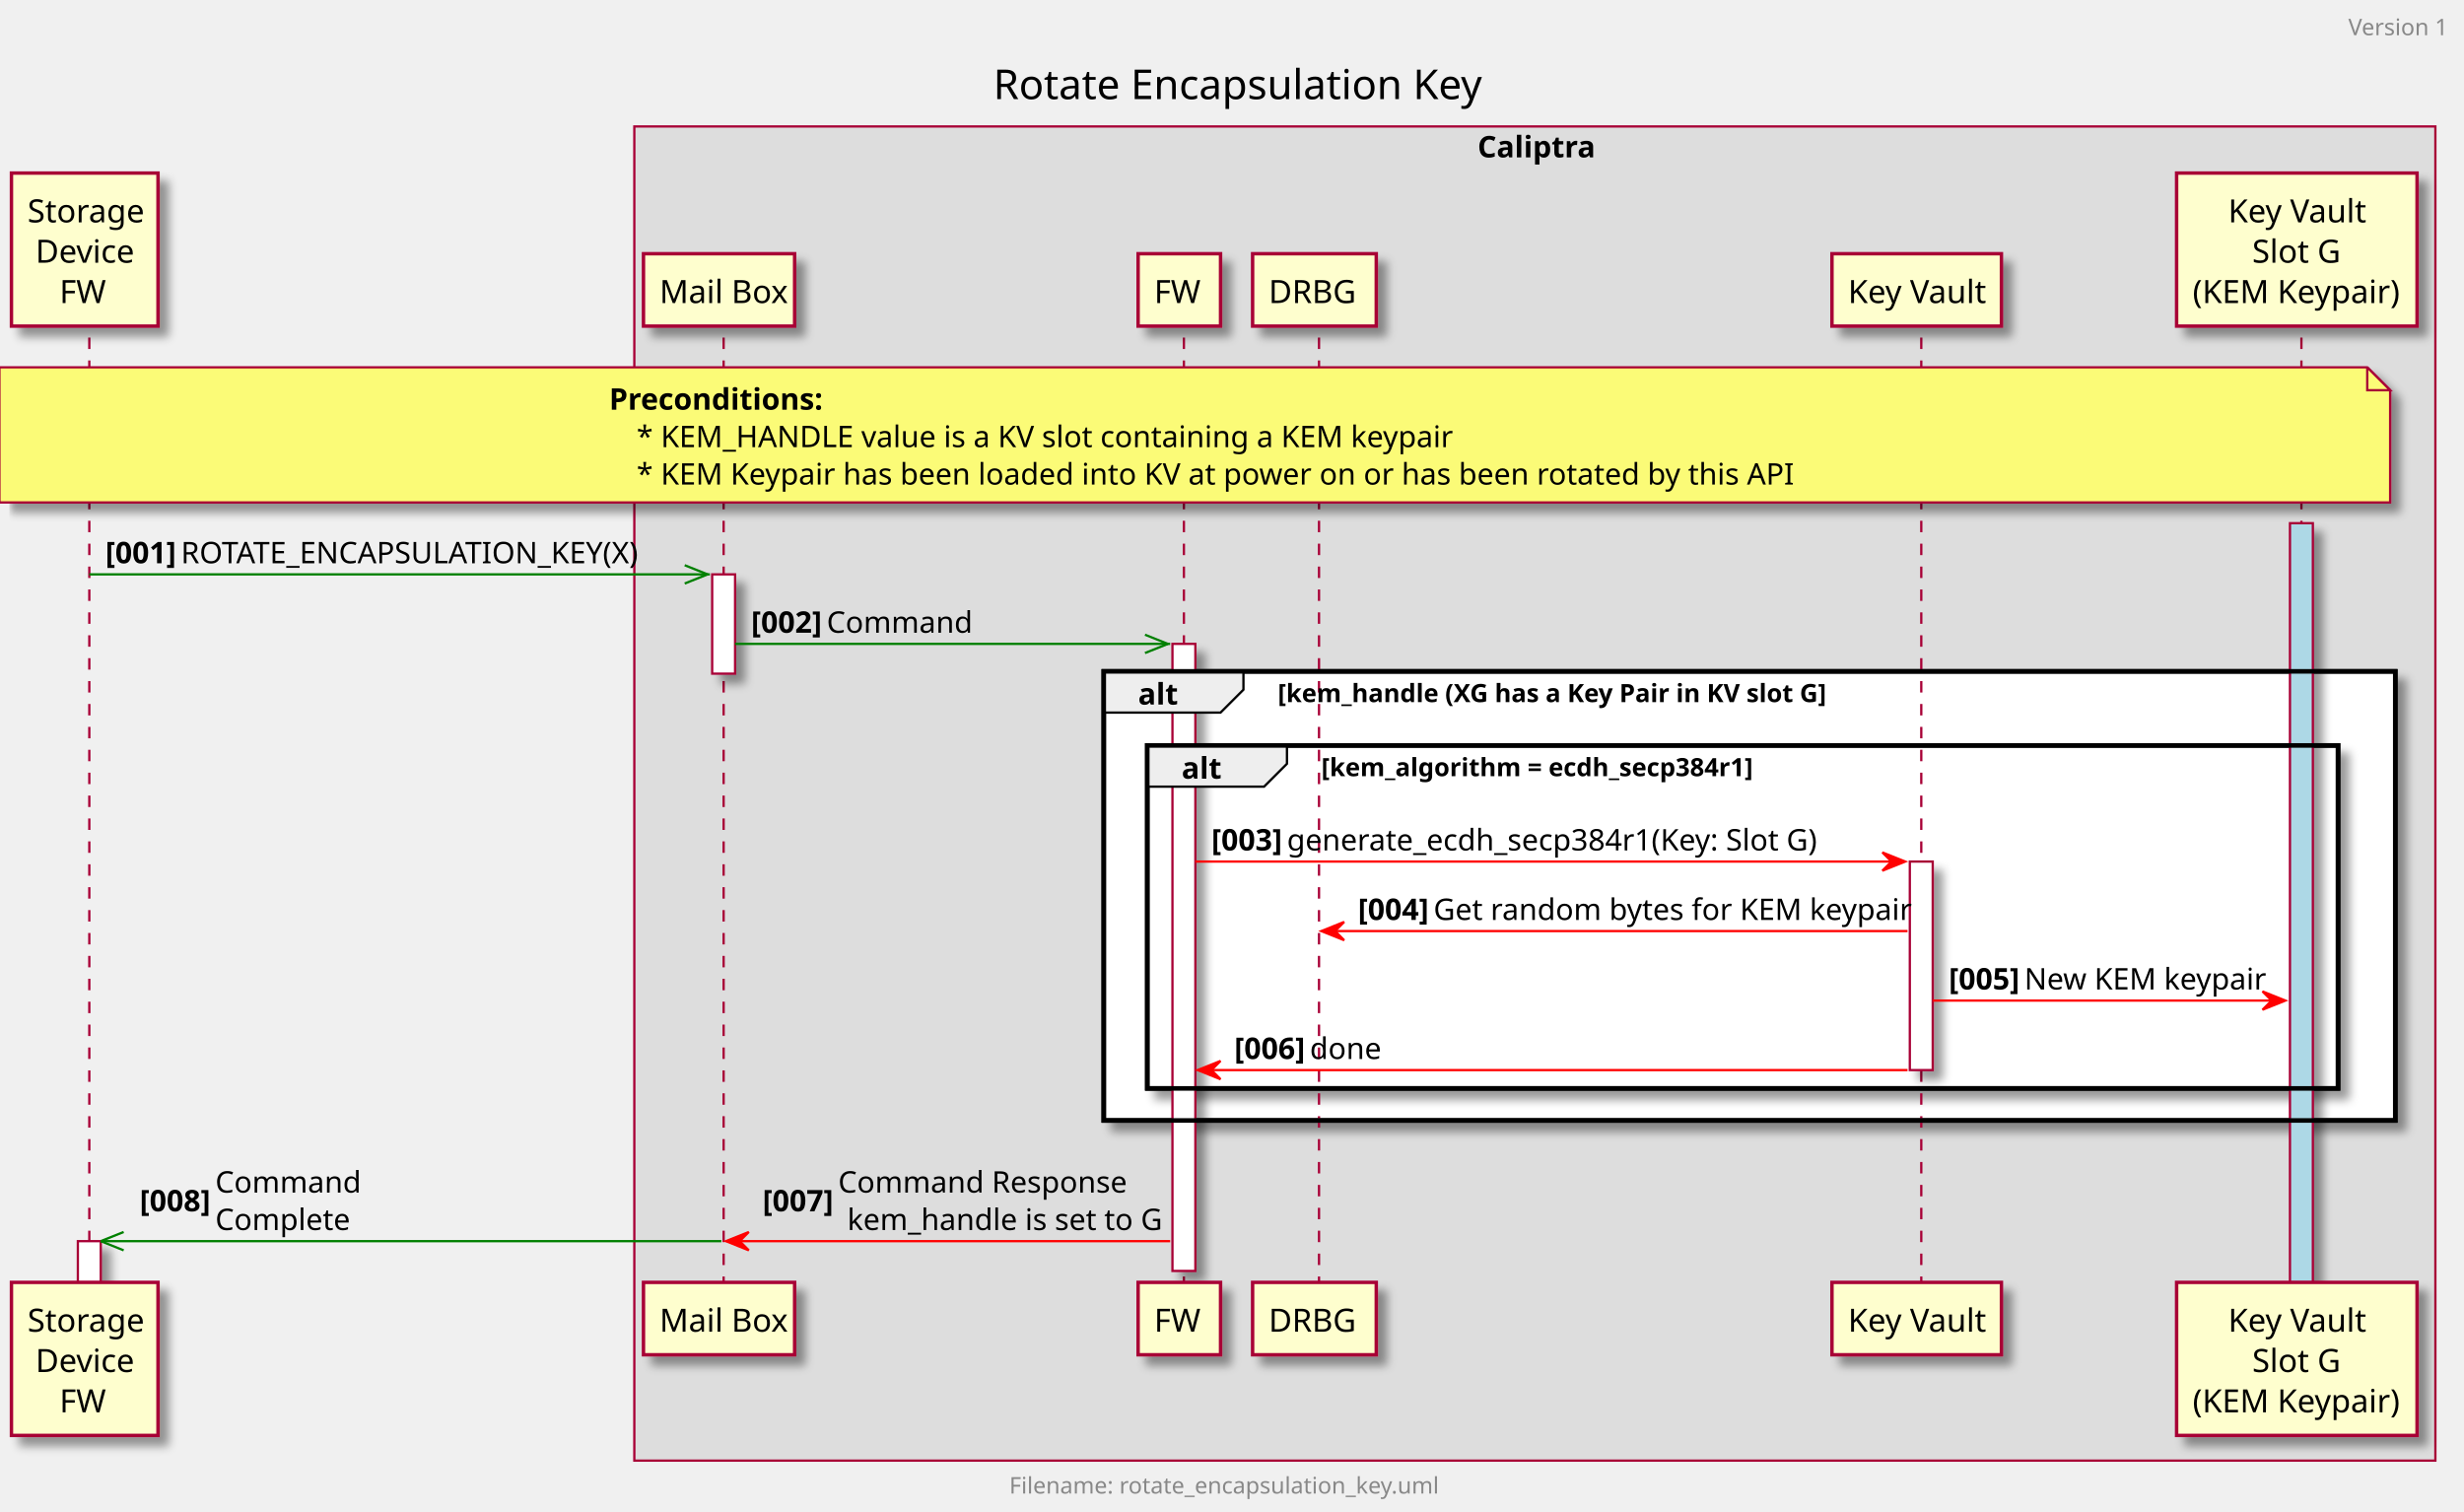
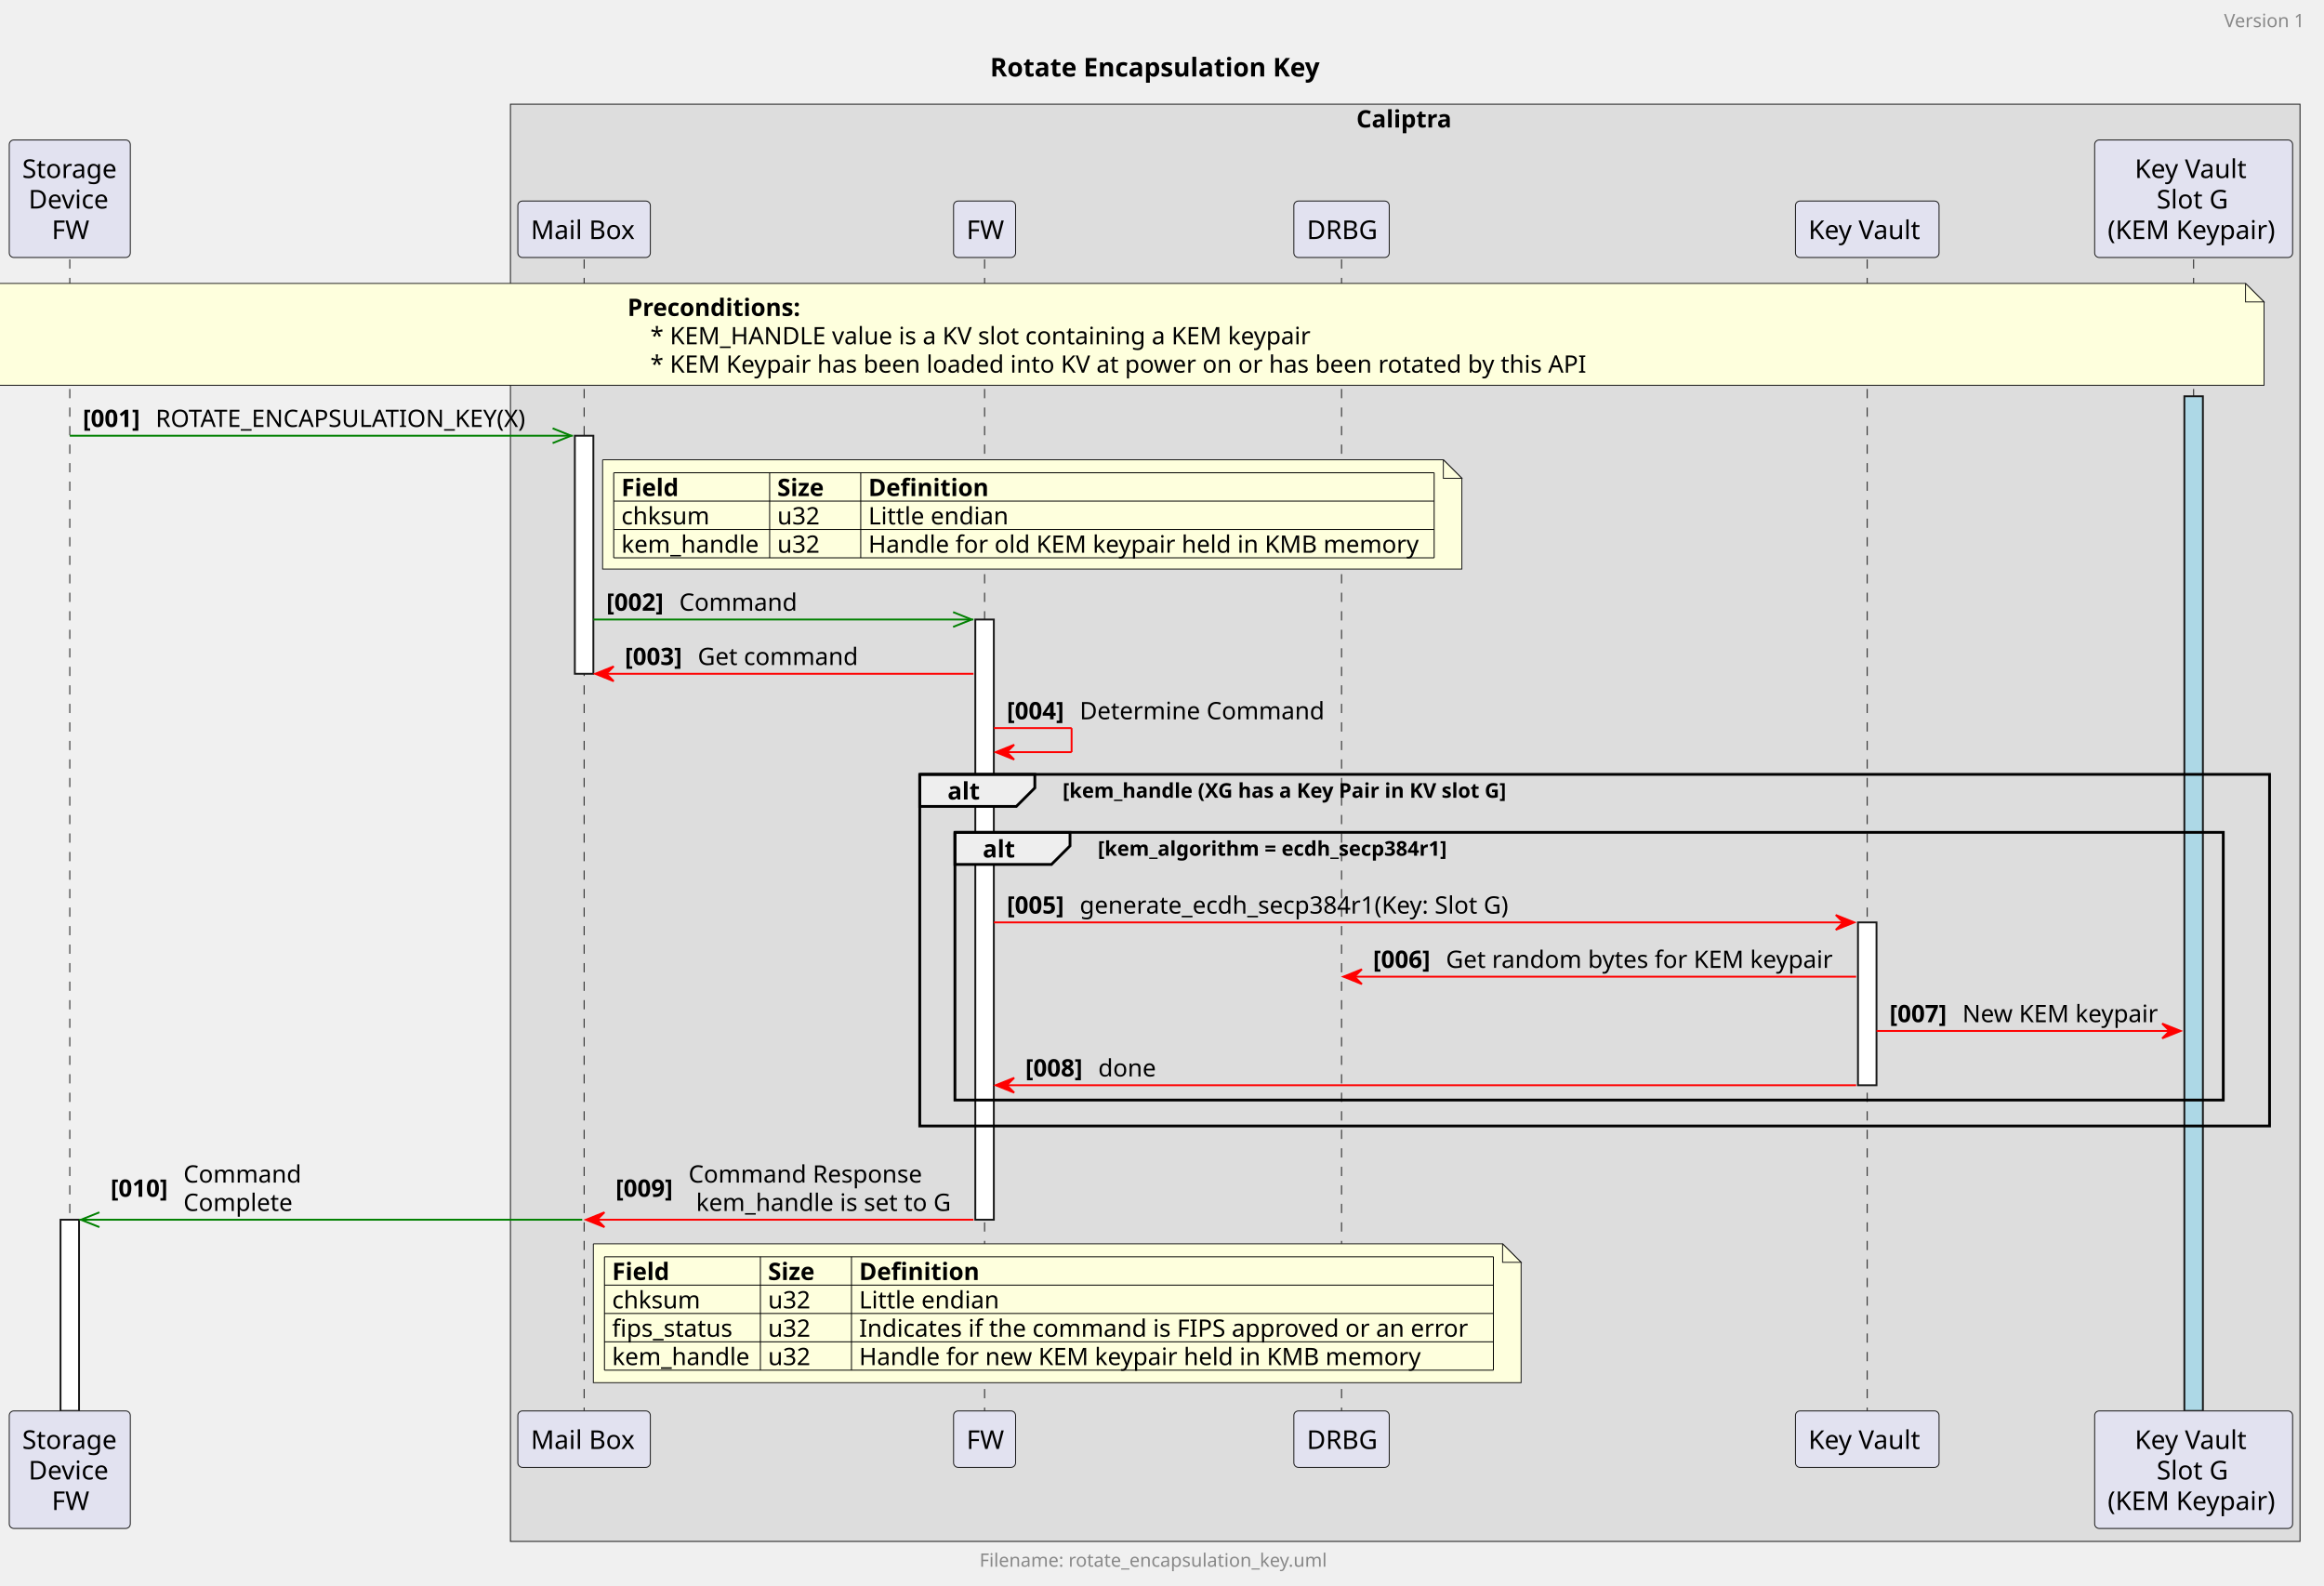
- <svg xmlns="http://www.w3.org/2000/svg" contentScriptType="application/ecmascript" contentStyleType="text/css" height="660px" preserveAspectRatio="none" style="width:1076px;height:660px;background:#FFFFFF;" version="1.1" viewBox="0 0 1076 660" width="1076px" zoomAndPan="magnify">
-   <defs>
-     <filter height="300%" id="fiado8q6rz7si" width="300%" x="-1" y="-1">
-       <feGaussianBlur result="blurOut" stdDeviation="2.0" />
-       <feColorMatrix in="blurOut" result="blurOut2" type="matrix" values="0 0 0 0 0 0 0 0 0 0 0 0 0 0 0 0 0 0 .4 0" />
-       <feOffset dx="4.0" dy="4.0" in="blurOut2" result="blurOut3" />
-       <feBlend in="SourceGraphic" in2="blurOut3" mode="normal" />
-     </filter>
-   </defs>
+ <svg xmlns="http://www.w3.org/2000/svg" contentStyleType="text/css" data-diagram-type="SEQUENCE" height="856px" preserveAspectRatio="none" style="width:1255px;height:856px;background:#FFFFFF;" version="1.1" viewBox="0 0 1255 856" width="1255px" zoomAndPan="magnify">
+   <defs />
  <g>
-     <rect fill="#DDDDDD" height="582.578" style="stroke:#A80036;stroke-width:1.0;" width="786.5" x="277" y="55.219" />
-     <text fill="#000000" font-family="sans-serif" font-size="13" font-weight="bold" lengthAdjust="spacing" textLength="50" x="645.25" y="68.714">Caliptra</text>
-     <text fill="#888888" font-family="sans-serif" font-size="10" lengthAdjust="spacing" textLength="44" x="1025.5" y="15.381">Version 1</text>
-     <text fill="#000000" font-family="sans-serif" font-size="18" lengthAdjust="spacing" textLength="207" x="433.75" y="43.264">Rotate Encapsulation Key</text>
-     <rect fill="#FFFFFF" filter="url(#fiado8q6rz7si)" height="196.109" style="stroke:#000000;stroke-width:2.0;" width="564" x="482" y="293.156" />
-     <rect fill="#FFFFFF" filter="url(#fiado8q6rz7si)" height="149.758" style="stroke:#000000;stroke-width:2.0;" width="520" x="501" y="325.508" />
-     <line style="stroke:#A80036;stroke-width:1.0;stroke-dasharray:5.0,5.0;" x1="39" x2="39" y1="147.398" y2="559.969" />
-     <rect fill="#FFFFFF" filter="url(#fiado8q6rz7si)" height="18" style="stroke:#A80036;stroke-width:1.0;" width="10" x="34" y="541.969" />
-     <line style="stroke:#A80036;stroke-width:1.0;stroke-dasharray:5.0,5.0;" x1="316" x2="316" y1="147.398" y2="559.969" />
-     <rect fill="#FFFFFF" filter="url(#fiado8q6rz7si)" height="43.352" style="stroke:#A80036;stroke-width:1.0;" width="10" x="311" y="250.805" />
-     <line style="stroke:#A80036;stroke-width:1.0;stroke-dasharray:5.0,5.0;" x1="517" x2="517" y1="147.398" y2="559.969" />
-     <rect fill="#FFFFFF" filter="url(#fiado8q6rz7si)" height="273.812" style="stroke:#A80036;stroke-width:1.0;" width="10" x="512" y="281.156" />
-     <line style="stroke:#A80036;stroke-width:1.0;stroke-dasharray:5.0,5.0;" x1="576" x2="576" y1="147.398" y2="559.969" />
-     <line style="stroke:#A80036;stroke-width:1.0;stroke-dasharray:5.0,5.0;" x1="839" x2="839" y1="147.398" y2="559.969" />
-     <rect fill="#FFFFFF" filter="url(#fiado8q6rz7si)" height="91.055" style="stroke:#A80036;stroke-width:1.0;" width="10" x="834" y="376.211" />
-     <line style="stroke:#A80036;stroke-width:1.0;stroke-dasharray:5.0,5.0;" x1="1005" x2="1005" y1="147.398" y2="559.969" />
-     <rect fill="#ADD8E6" filter="url(#fiado8q6rz7si)" height="331.516" style="stroke:#A80036;stroke-width:1.0;" width="10" x="1000" y="228.453" />
-     <rect fill="#FEFECE" filter="url(#fiado8q6rz7si)" height="66.828" style="stroke:#A80036;stroke-width:1.5;" width="64" x="5" y="75.57" />
-     <text fill="#000000" font-family="sans-serif" font-size="14" lengthAdjust="spacing" textLength="50" x="12" y="97.103">Storage</text>
-     <text fill="#000000" font-family="sans-serif" font-size="14" lengthAdjust="spacing" textLength="43" x="15.5" y="114.713">Device</text>
-     <text fill="#000000" font-family="sans-serif" font-size="14" lengthAdjust="spacing" textLength="22" x="26" y="132.322">FW</text>
-     <rect fill="#FEFECE" filter="url(#fiado8q6rz7si)" height="31.609" style="stroke:#A80036;stroke-width:1.5;" width="66" x="281" y="110.789" />
-     <text fill="#000000" font-family="sans-serif" font-size="14" lengthAdjust="spacing" textLength="52" x="288" y="132.322">Mail Box</text>
-     <rect fill="#FEFECE" filter="url(#fiado8q6rz7si)" height="31.609" style="stroke:#A80036;stroke-width:1.5;" width="36" x="497" y="110.789" />
-     <text fill="#000000" font-family="sans-serif" font-size="14" lengthAdjust="spacing" textLength="22" x="504" y="132.322">FW</text>
-     <rect fill="#FEFECE" filter="url(#fiado8q6rz7si)" height="31.609" style="stroke:#A80036;stroke-width:1.5;" width="54" x="547" y="110.789" />
-     <text fill="#000000" font-family="sans-serif" font-size="14" lengthAdjust="spacing" textLength="40" x="554" y="132.322">DRBG</text>
-     <rect fill="#FEFECE" filter="url(#fiado8q6rz7si)" height="31.609" style="stroke:#A80036;stroke-width:1.5;" width="74" x="800" y="110.789" />
-     <text fill="#000000" font-family="sans-serif" font-size="14" lengthAdjust="spacing" textLength="60" x="807" y="132.322">Key Vault</text>
-     <rect fill="#FEFECE" filter="url(#fiado8q6rz7si)" height="66.828" style="stroke:#A80036;stroke-width:1.5;" width="105" x="950.5" y="75.57" />
-     <text fill="#000000" font-family="sans-serif" font-size="14" lengthAdjust="spacing" textLength="60" x="973" y="97.103">Key Vault</text>
-     <text fill="#000000" font-family="sans-serif" font-size="14" lengthAdjust="spacing" textLength="39" x="983.5" y="114.713">Slot G</text>
-     <text fill="#000000" font-family="sans-serif" font-size="14" lengthAdjust="spacing" textLength="91" x="957.5" y="132.322">(KEM Keypair)</text>
-     <rect fill="#FEFECE" filter="url(#fiado8q6rz7si)" height="66.828" style="stroke:#A80036;stroke-width:1.5;" width="64" x="5" y="559.969" />
-     <text fill="#000000" font-family="sans-serif" font-size="14" lengthAdjust="spacing" textLength="50" x="12" y="581.502">Storage</text>
-     <text fill="#000000" font-family="sans-serif" font-size="14" lengthAdjust="spacing" textLength="43" x="15.5" y="599.111">Device</text>
-     <text fill="#000000" font-family="sans-serif" font-size="14" lengthAdjust="spacing" textLength="22" x="26" y="616.721">FW</text>
-     <rect fill="#FEFECE" filter="url(#fiado8q6rz7si)" height="31.609" style="stroke:#A80036;stroke-width:1.5;" width="66" x="281" y="559.969" />
-     <text fill="#000000" font-family="sans-serif" font-size="14" lengthAdjust="spacing" textLength="52" x="288" y="581.502">Mail Box</text>
-     <rect fill="#FEFECE" filter="url(#fiado8q6rz7si)" height="31.609" style="stroke:#A80036;stroke-width:1.5;" width="36" x="497" y="559.969" />
-     <text fill="#000000" font-family="sans-serif" font-size="14" lengthAdjust="spacing" textLength="22" x="504" y="581.502">FW</text>
-     <rect fill="#FEFECE" filter="url(#fiado8q6rz7si)" height="31.609" style="stroke:#A80036;stroke-width:1.5;" width="54" x="547" y="559.969" />
-     <text fill="#000000" font-family="sans-serif" font-size="14" lengthAdjust="spacing" textLength="40" x="554" y="581.502">DRBG</text>
-     <rect fill="#FEFECE" filter="url(#fiado8q6rz7si)" height="31.609" style="stroke:#A80036;stroke-width:1.5;" width="74" x="800" y="559.969" />
-     <text fill="#000000" font-family="sans-serif" font-size="14" lengthAdjust="spacing" textLength="60" x="807" y="581.502">Key Vault</text>
-     <rect fill="#FEFECE" filter="url(#fiado8q6rz7si)" height="66.828" style="stroke:#A80036;stroke-width:1.5;" width="105" x="950.5" y="559.969" />
-     <text fill="#000000" font-family="sans-serif" font-size="14" lengthAdjust="spacing" textLength="60" x="973" y="581.502">Key Vault</text>
-     <text fill="#000000" font-family="sans-serif" font-size="14" lengthAdjust="spacing" textLength="39" x="983.5" y="599.111">Slot G</text>
-     <text fill="#000000" font-family="sans-serif" font-size="14" lengthAdjust="spacing" textLength="91" x="957.5" y="616.721">(KEM Keypair)</text>
-     <path d="M-0.25,160.398 L-0.25,219.398 L1043.75,219.398 L1043.75,170.398 L1033.75,160.398 L-0.25,160.398 " fill="#FBFB77" filter="url(#fiado8q6rz7si)" style="stroke:#A80036;stroke-width:1.0;" />
-     <path d="M1033.75,160.398 L1033.75,170.398 L1043.75,170.398 L1033.75,160.398 " fill="#FBFB77" style="stroke:#A80036;stroke-width:1.0;" />
-     <text fill="#000000" font-family="sans-serif" font-size="13" font-weight="bold" lengthAdjust="spacing" textLength="91" x="266" y="178.894">Preconditions:</text>
-     <text fill="#000000" font-family="sans-serif" font-size="13" lengthAdjust="spacing" textLength="355" x="278" y="195.245">* KEM_HANDLE value is a KV slot containing a KEM keypair</text>
-     <text fill="#000000" font-family="sans-serif" font-size="13" lengthAdjust="spacing" textLength="487" x="278" y="211.597">* KEM Keypair has been loaded into KV at power on or has been rotated by this API</text>
-     <line style="stroke:#008000;stroke-width:1.0;" x1="309" x2="299" y1="250.805" y2="246.805" />
-     <line style="stroke:#008000;stroke-width:1.0;" x1="309" x2="299" y1="250.805" y2="254.805" />
-     <line style="stroke:#008000;stroke-width:1.0;" x1="39" x2="310" y1="250.805" y2="250.805" />
-     <text fill="#000000" font-family="sans-serif" font-size="13" font-weight="bold" lengthAdjust="spacing" textLength="29" x="46" y="245.948">[001]</text>
-     <text fill="#000000" font-family="sans-serif" font-size="13" lengthAdjust="spacing" textLength="215" x="79" y="245.948">ROTATE_ENCAPSULATION_KEY(X)</text>
-     <line style="stroke:#008000;stroke-width:1.0;" x1="510" x2="500" y1="281.156" y2="277.156" />
-     <line style="stroke:#008000;stroke-width:1.0;" x1="510" x2="500" y1="281.156" y2="285.156" />
-     <line style="stroke:#008000;stroke-width:1.0;" x1="321" x2="511" y1="281.156" y2="281.156" />
-     <text fill="#000000" font-family="sans-serif" font-size="13" font-weight="bold" lengthAdjust="spacing" textLength="29" x="328" y="276.3">[002]</text>
-     <text fill="#000000" font-family="sans-serif" font-size="13" lengthAdjust="spacing" textLength="59" x="361" y="276.3">Command</text>
-     <path d="M482,293.156 L543,293.156 L543,301.156 L533,311.156 L482,311.156 L482,293.156 " fill="#EEEEEE" style="stroke:#000000;stroke-width:1.0;" />
-     <rect fill="none" height="196.109" style="stroke:#000000;stroke-width:2.0;" width="564" x="482" y="293.156" />
-     <text fill="#000000" font-family="sans-serif" font-size="13" font-weight="bold" lengthAdjust="spacing" textLength="16" x="497" y="307.651">alt</text>
-     <text fill="#000000" font-family="sans-serif" font-size="11" font-weight="bold" lengthAdjust="spacing" textLength="243" x="558" y="306.575">[kem_handle (XG has a Key Pair in KV slot G]</text>
-     <path d="M501,325.508 L562,325.508 L562,333.508 L552,343.508 L501,343.508 L501,325.508 " fill="#EEEEEE" style="stroke:#000000;stroke-width:1.0;" />
-     <rect fill="none" height="149.758" style="stroke:#000000;stroke-width:2.0;" width="520" x="501" y="325.508" />
-     <text fill="#000000" font-family="sans-serif" font-size="13" font-weight="bold" lengthAdjust="spacing" textLength="16" x="516" y="340.003">alt</text>
-     <text fill="#000000" font-family="sans-serif" font-size="11" font-weight="bold" lengthAdjust="spacing" textLength="193" x="577" y="338.927">[kem_algorithm = ecdh_secp384r1]</text>
-     <polygon fill="#FF0000" points="822,372.211,832,376.211,822,380.211,826,376.211" style="stroke:#FF0000;stroke-width:1.0;" />
-     <line style="stroke:#FF0000;stroke-width:1.0;" x1="522" x2="828" y1="376.211" y2="376.211" />
-     <text fill="#000000" font-family="sans-serif" font-size="13" font-weight="bold" lengthAdjust="spacing" textLength="29" x="529" y="371.354">[003]</text>
-     <text fill="#000000" font-family="sans-serif" font-size="13" lengthAdjust="spacing" textLength="228" x="562" y="371.354">generate_ecdh_secp384r1(Key: Slot G)</text>
-     <polygon fill="#FF0000" points="587,402.562,577,406.562,587,410.562,583,406.562" style="stroke:#FF0000;stroke-width:1.0;" />
-     <line style="stroke:#FF0000;stroke-width:1.0;" x1="581" x2="833" y1="406.562" y2="406.562" />
-     <text fill="#000000" font-family="sans-serif" font-size="13" font-weight="bold" lengthAdjust="spacing" textLength="29" x="593" y="401.706">[004]</text>
-     <text fill="#000000" font-family="sans-serif" font-size="13" lengthAdjust="spacing" textLength="201" x="626" y="401.706">Get random bytes for KEM keypair</text>
-     <polygon fill="#FF0000" points="988,432.914,998,436.914,988,440.914,992,436.914" style="stroke:#FF0000;stroke-width:1.0;" />
-     <line style="stroke:#FF0000;stroke-width:1.0;" x1="844" x2="994" y1="436.914" y2="436.914" />
-     <text fill="#000000" font-family="sans-serif" font-size="13" font-weight="bold" lengthAdjust="spacing" textLength="29" x="851" y="432.058">[005]</text>
-     <text fill="#000000" font-family="sans-serif" font-size="13" lengthAdjust="spacing" textLength="104" x="884" y="432.058">New KEM keypair</text>
-     <polygon fill="#FF0000" points="533,463.266,523,467.266,533,471.266,529,467.266" style="stroke:#FF0000;stroke-width:1.0;" />
-     <line style="stroke:#FF0000;stroke-width:1.0;" x1="527" x2="833" y1="467.266" y2="467.266" />
-     <text fill="#000000" font-family="sans-serif" font-size="13" font-weight="bold" lengthAdjust="spacing" textLength="29" x="539" y="462.409">[006]</text>
-     <text fill="#000000" font-family="sans-serif" font-size="13" lengthAdjust="spacing" textLength="28" x="572" y="462.409">done</text>
-     <polygon fill="#FF0000" points="327,537.969,317,541.969,327,545.969,323,541.969" style="stroke:#FF0000;stroke-width:1.0;" />
-     <line style="stroke:#FF0000;stroke-width:1.0;" x1="321" x2="511" y1="541.969" y2="541.969" />
-     <text fill="#000000" font-family="sans-serif" font-size="13" font-weight="bold" lengthAdjust="spacing" textLength="29" x="333" y="528.937">[007]</text>
-     <text fill="#000000" font-family="sans-serif" font-size="13" lengthAdjust="spacing" textLength="121" x="366" y="520.761">Command Response</text>
-     <text fill="#000000" font-family="sans-serif" font-size="13" lengthAdjust="spacing" textLength="135" x="370" y="537.112">kem_handle is set to G</text>
-     <line style="stroke:#008000;stroke-width:1.0;" x1="44" x2="54" y1="541.969" y2="537.969" />
-     <line style="stroke:#008000;stroke-width:1.0;" x1="44" x2="54" y1="541.969" y2="545.969" />
-     <line style="stroke:#008000;stroke-width:1.0;" x1="44" x2="315" y1="541.969" y2="541.969" />
-     <text fill="#000000" font-family="sans-serif" font-size="13" font-weight="bold" lengthAdjust="spacing" textLength="29" x="61" y="528.937">[008]</text>
-     <text fill="#000000" font-family="sans-serif" font-size="13" lengthAdjust="spacing" textLength="59" x="94" y="520.761">Command</text>
-     <text fill="#000000" font-family="sans-serif" font-size="13" lengthAdjust="spacing" textLength="55" x="94" y="537.112">Complete</text>
-     <text fill="#888888" font-family="sans-serif" font-size="10" lengthAdjust="spacing" textLength="193" x="440.75" y="652.178">Filename: rotate_encapsulation_key.uml</text>
+     <rect fill="#DDDDDD" height="776.072" style="stroke:#181818;stroke-width:0.5;" width="966.399" x="275.647" y="56.266" />
+     <text fill="#000000" font-family="sans-serif" font-size="13" font-weight="bold" lengthAdjust="spacing" textLength="52.794" x="732.45" y="68.834">Caliptra</text>
+     <text fill="#888888" font-family="sans-serif" font-size="10" lengthAdjust="spacing" textLength="46.025" x="1201.021" y="14.668">Version 1</text>
+     <text fill="#000000" font-family="sans-serif" font-size="14" font-weight="bold" lengthAdjust="spacing" textLength="182.731" x="534.657" y="41.312">Rotate Encapsulation Key</text>
+     <g>
+       <rect fill="transparent" height="621.832" width="8" x="34.183" y="140.041" />
+       <line style="stroke:#181818;stroke-width:0.5;stroke-dasharray:5.0,5.0;" x1="37.683" x2="37.683" y1="140.041" y2="761.873" />
+     </g>
+     <g>
+       <rect fill="#FFFFFF" height="103.242" style="stroke:#181818;stroke-width:1;" width="10" x="32.683" y="658.631" />
+     </g>
+     <g>
+       <rect fill="transparent" height="621.832" width="8" x="311.923" y="140.041" />
+       <line style="stroke:#181818;stroke-width:0.5;stroke-dasharray:5.0,5.0;" x1="315.423" x2="315.423" y1="140.041" y2="761.873" />
+     </g>
+     <g>
+       <rect fill="#FFFFFF" height="128.553" style="stroke:#181818;stroke-width:1;" width="10" x="310.423" y="235.283" />
+     </g>
+     <g>
+       <rect fill="transparent" height="621.832" width="8" x="528.186" y="140.041" />
+       <line style="stroke:#181818;stroke-width:0.5;stroke-dasharray:5.0,5.0;" x1="531.686" x2="531.686" y1="140.041" y2="761.873" />
+     </g>
+     <g>
+       <rect fill="#FFFFFF" height="324.106" style="stroke:#181818;stroke-width:1;" width="10" x="526.686" y="334.525" />
+     </g>
+     <g>
+       <rect fill="transparent" height="621.832" width="8" x="720.954" y="140.041" />
+       <line style="stroke:#181818;stroke-width:0.5;stroke-dasharray:5.0,5.0;" x1="724.454" x2="724.454" y1="140.041" y2="761.873" />
+     </g>
+     <g>
+       <rect fill="transparent" height="621.832" width="8" x="1004.845" y="140.041" />
+       <line style="stroke:#181818;stroke-width:0.5;stroke-dasharray:5.0,5.0;" x1="1008.345" x2="1008.345" y1="140.041" y2="761.873" />
+     </g>
+     <g>
+       <rect fill="#FFFFFF" height="87.932" style="stroke:#181818;stroke-width:1;" width="10" x="1003.345" y="498.078" />
+     </g>
+     <g>
+       <rect fill="transparent" height="621.832" width="8" x="1181.099" y="140.041" />
+       <line style="stroke:#181818;stroke-width:0.5;stroke-dasharray:5.0,5.0;" x1="1184.599" x2="1184.599" y1="140.041" y2="761.873" />
+     </g>
+     <g>
+       <rect fill="#ADD8E6" height="547.9" style="stroke:#181818;stroke-width:1;" width="10" x="1179.599" y="213.973" />
+     </g>
+     <rect fill="#E2E2F0" height="63.465" rx="2.5" ry="2.5" style="stroke:#181818;stroke-width:0.5;" width="65.365" x="5" y="75.576" />
+     <text fill="#000000" font-family="sans-serif" font-size="14" lengthAdjust="spacing" textLength="51.365" x="12" y="96.111">Storage</text>
+     <text fill="#000000" font-family="sans-serif" font-size="14" lengthAdjust="spacing" textLength="44.55" x="15.408" y="112.6">Device</text>
+     <text fill="#000000" font-family="sans-serif" font-size="14" lengthAdjust="spacing" textLength="19.482" x="27.941" y="129.088">FW</text>
+     <rect fill="#E2E2F0" height="30.488" rx="2.5" ry="2.5" style="stroke:#181818;stroke-width:0.5;" width="71.552" x="279.647" y="108.553" />
+     <text fill="#000000" font-family="sans-serif" font-size="14" lengthAdjust="spacing" textLength="57.552" x="286.647" y="129.088">Mail Box</text>
+     <rect fill="#E2E2F0" height="30.488" rx="2.5" ry="2.5" style="stroke:#181818;stroke-width:0.5;" width="33.482" x="514.945" y="108.553" />
+     <text fill="#000000" font-family="sans-serif" font-size="14" lengthAdjust="spacing" textLength="19.482" x="521.945" y="129.088">FW</text>
+     <rect fill="#E2E2F0" height="30.488" rx="2.5" ry="2.5" style="stroke:#181818;stroke-width:0.5;" width="51.509" x="698.7" y="108.553" />
+     <text fill="#000000" font-family="sans-serif" font-size="14" lengthAdjust="spacing" textLength="37.509" x="705.7" y="129.088">DRBG</text>
+     <rect fill="#E2E2F0" height="30.488" rx="2.5" ry="2.5" style="stroke:#181818;stroke-width:0.5;" width="77.54" x="969.575" y="108.553" />
+     <text fill="#000000" font-family="sans-serif" font-size="14" lengthAdjust="spacing" textLength="63.54" x="976.575" y="129.088">Key Vault</text>
+     <rect fill="#E2E2F0" height="63.465" rx="2.5" ry="2.5" style="stroke:#181818;stroke-width:0.5;" width="106.894" x="1131.152" y="75.576" />
+     <text fill="#000000" font-family="sans-serif" font-size="14" lengthAdjust="spacing" textLength="63.54" x="1152.829" y="96.111">Key Vault</text>
+     <text fill="#000000" font-family="sans-serif" font-size="14" lengthAdjust="spacing" textLength="39.97" x="1164.614" y="112.6">Slot G</text>
+     <text fill="#000000" font-family="sans-serif" font-size="14" lengthAdjust="spacing" textLength="92.894" x="1138.152" y="129.088">(KEM Keypair)</text>
+     <rect fill="#E2E2F0" height="63.465" rx="2.5" ry="2.5" style="stroke:#181818;stroke-width:0.5;" width="65.365" x="5" y="761.873" />
+     <text fill="#000000" font-family="sans-serif" font-size="14" lengthAdjust="spacing" textLength="51.365" x="12" y="782.408">Storage</text>
+     <text fill="#000000" font-family="sans-serif" font-size="14" lengthAdjust="spacing" textLength="44.55" x="15.408" y="798.896">Device</text>
+     <text fill="#000000" font-family="sans-serif" font-size="14" lengthAdjust="spacing" textLength="19.482" x="27.941" y="815.385">FW</text>
+     <rect fill="#E2E2F0" height="30.488" rx="2.5" ry="2.5" style="stroke:#181818;stroke-width:0.5;" width="71.552" x="279.647" y="761.873" />
+     <text fill="#000000" font-family="sans-serif" font-size="14" lengthAdjust="spacing" textLength="57.552" x="286.647" y="782.408">Mail Box</text>
+     <rect fill="#E2E2F0" height="30.488" rx="2.5" ry="2.5" style="stroke:#181818;stroke-width:0.5;" width="33.482" x="514.945" y="761.873" />
+     <text fill="#000000" font-family="sans-serif" font-size="14" lengthAdjust="spacing" textLength="19.482" x="521.945" y="782.408">FW</text>
+     <rect fill="#E2E2F0" height="30.488" rx="2.5" ry="2.5" style="stroke:#181818;stroke-width:0.5;" width="51.509" x="698.7" y="761.873" />
+     <text fill="#000000" font-family="sans-serif" font-size="14" lengthAdjust="spacing" textLength="37.509" x="705.7" y="782.408">DRBG</text>
+     <rect fill="#E2E2F0" height="30.488" rx="2.5" ry="2.5" style="stroke:#181818;stroke-width:0.5;" width="77.54" x="969.575" y="761.873" />
+     <text fill="#000000" font-family="sans-serif" font-size="14" lengthAdjust="spacing" textLength="63.54" x="976.575" y="782.408">Key Vault</text>
+     <rect fill="#E2E2F0" height="63.465" rx="2.5" ry="2.5" style="stroke:#181818;stroke-width:0.5;" width="106.894" x="1131.152" y="761.873" />
+     <text fill="#000000" font-family="sans-serif" font-size="14" lengthAdjust="spacing" textLength="63.54" x="1152.829" y="782.408">Key Vault</text>
+     <text fill="#000000" font-family="sans-serif" font-size="14" lengthAdjust="spacing" textLength="39.97" x="1164.614" y="798.896">Slot G</text>
+     <text fill="#000000" font-family="sans-serif" font-size="14" lengthAdjust="spacing" textLength="92.894" x="1138.152" y="815.385">(KEM Keypair)</text>
+     <path d="M-0.382,153.041 L-0.382,208.041 L1222.618,208.041 L1222.618,163.041 L1212.618,153.041 L-0.382,153.041 " fill="#FEFFDD" style="stroke:#181818;stroke-width:0.5;" />
+     <path d="M1212.618,153.041 L1212.618,163.041 L1222.618,163.041 L1212.618,153.041 " fill="#FEFFDD" style="stroke:#181818;stroke-width:0.5;" />
+     <text fill="#000000" font-family="sans-serif" font-size="13" font-weight="bold" lengthAdjust="spacing" textLength="94.999" x="338.843" y="170.609">Preconditions:</text>
+     <text fill="#000000" font-family="sans-serif" font-size="13" lengthAdjust="spacing" textLength="369.719" x="351.183" y="185.92">* KEM_HANDLE value is a KV slot containing a KEM keypair</text>
+     <text fill="#000000" font-family="sans-serif" font-size="13" lengthAdjust="spacing" textLength="523.256" x="351.183" y="201.231">* KEM Keypair has been loaded into KV at power on or has been rotated by this API</text>
+     <line style="stroke:#008000;stroke-width:1;" x1="308.423" x2="298.423" y1="235.283" y2="231.283" />
+     <line style="stroke:#008000;stroke-width:1;" x1="308.423" x2="298.423" y1="235.283" y2="239.283" />
+     <line style="stroke:#008000;stroke-width:1;" x1="37.683" x2="309.423" y1="235.283" y2="235.283" />
+     <text fill="#000000" font-family="sans-serif" font-size="13" font-weight="bold" lengthAdjust="spacing" textLength="35.363" x="44.683" y="230.541">[001]</text>
+     <text fill="#000000" font-family="sans-serif" font-size="13" lengthAdjust="spacing" textLength="209.377" x="84.045" y="230.541">ROTATE_ENCAPSULATION_KEY(X)</text>
+     <path d="M325.423,248.283 L325.423,307.283 L789.423,307.283 L789.423,258.283 L779.423,248.283 L325.423,248.283 " fill="#FEFFDD" style="stroke:#181818;stroke-width:0.5;" />
+     <path d="M779.423,248.283 L779.423,258.283 L789.423,258.283 L779.423,248.283 " fill="#FEFFDD" style="stroke:#181818;stroke-width:0.5;" />
+     <text fill="#000000" font-family="sans-serif" font-size="13" lengthAdjust="spacing" textLength="4.113" x="331.423" y="267.852"> </text>
+     <text fill="#000000" font-family="sans-serif" font-size="13" font-weight="bold" lengthAdjust="spacing" textLength="32.151" x="335.536" y="267.852">Field</text>
+     <text fill="#000000" font-family="sans-serif" font-size="13" lengthAdjust="spacing" textLength="4.113" x="415.625" y="267.852"> </text>
+     <text fill="#000000" font-family="sans-serif" font-size="13" font-weight="bold" lengthAdjust="spacing" textLength="26.952" x="419.738" y="267.852">Size</text>
+     <text fill="#000000" font-family="sans-serif" font-size="13" lengthAdjust="spacing" textLength="4.113" x="464.812" y="267.852"> </text>
+     <text fill="#000000" font-family="sans-serif" font-size="13" font-weight="bold" lengthAdjust="spacing" textLength="66.644" x="468.926" y="267.852">Definition</text>
+     <text fill="#000000" font-family="sans-serif" font-size="13" lengthAdjust="spacing" textLength="49.156" x="335.536" y="283.162">chksum</text>
+     <text fill="#000000" font-family="sans-serif" font-size="13" lengthAdjust="spacing" textLength="24.508" x="419.738" y="283.162">u32</text>
+     <text fill="#000000" font-family="sans-serif" font-size="13" lengthAdjust="spacing" textLength="78.025" x="468.926" y="283.162">Little endian</text>
+     <text fill="#000000" font-family="sans-serif" font-size="13" lengthAdjust="spacing" textLength="75.975" x="335.536" y="298.473">kem_handle</text>
+     <text fill="#000000" font-family="sans-serif" font-size="13" lengthAdjust="spacing" textLength="24.508" x="419.738" y="298.473">u32</text>
+     <text fill="#000000" font-family="sans-serif" font-size="13" lengthAdjust="spacing" textLength="305.551" x="468.926" y="298.473">Handle for old KEM keypair held in KMB memory</text>
+     <line style="stroke:#000000;stroke-width:0.5;" x1="331.423" x2="774.477" y1="255.283" y2="255.283" />
+     <line style="stroke:#000000;stroke-width:0.5;" x1="331.423" x2="774.477" y1="270.594" y2="270.594" />
+     <line style="stroke:#000000;stroke-width:0.5;" x1="331.423" x2="774.477" y1="285.904" y2="285.904" />
+     <line style="stroke:#000000;stroke-width:0.5;" x1="331.423" x2="774.477" y1="301.215" y2="301.215" />
+     <line style="stroke:#000000;stroke-width:0.5;" x1="331.423" x2="331.423" y1="255.283" y2="301.215" />
+     <line style="stroke:#000000;stroke-width:0.5;" x1="415.625" x2="415.625" y1="255.283" y2="301.215" />
+     <line style="stroke:#000000;stroke-width:0.5;" x1="464.812" x2="464.812" y1="255.283" y2="301.215" />
+     <line style="stroke:#000000;stroke-width:0.5;" x1="774.477" x2="774.477" y1="255.283" y2="301.215" />
+     <line style="stroke:#008000;stroke-width:1;" x1="524.686" x2="514.686" y1="334.525" y2="330.525" />
+     <line style="stroke:#008000;stroke-width:1;" x1="524.686" x2="514.686" y1="334.525" y2="338.525" />
+     <line style="stroke:#008000;stroke-width:1;" x1="320.423" x2="525.686" y1="334.525" y2="334.525" />
+     <text fill="#000000" font-family="sans-serif" font-size="13" font-weight="bold" lengthAdjust="spacing" textLength="35.363" x="327.423" y="329.783">[002]</text>
+     <text fill="#000000" font-family="sans-serif" font-size="13" lengthAdjust="spacing" textLength="64.683" x="366.786" y="329.783">Command</text>
+     <polygon fill="#FF0000" points="331.423,359.836,321.423,363.836,331.423,367.836,327.423,363.836" style="stroke:#FF0000;stroke-width:1;" />
+     <line style="stroke:#FF0000;stroke-width:1;" x1="325.423" x2="525.686" y1="363.836" y2="363.836" />
+     <text fill="#000000" font-family="sans-serif" font-size="13" font-weight="bold" lengthAdjust="spacing" textLength="35.363" x="337.423" y="359.094">[003]</text>
+     <text fill="#000000" font-family="sans-serif" font-size="13" lengthAdjust="spacing" textLength="87.96" x="376.786" y="359.094">Get command</text>
+     <line style="stroke:#FF0000;stroke-width:1;" x1="536.686" x2="578.686" y1="393.147" y2="393.147" />
+     <line style="stroke:#FF0000;stroke-width:1;" x1="578.686" x2="578.686" y1="393.147" y2="406.147" />
+     <line style="stroke:#FF0000;stroke-width:1;" x1="537.686" x2="578.686" y1="406.147" y2="406.147" />
+     <polygon fill="#FF0000" points="547.686,402.147,537.686,406.147,547.686,410.147,543.686,406.147" style="stroke:#FF0000;stroke-width:1;" />
+     <text fill="#000000" font-family="sans-serif" font-size="13" font-weight="bold" lengthAdjust="spacing" textLength="35.363" x="543.686" y="388.404">[004]</text>
+     <text fill="#000000" font-family="sans-serif" font-size="13" lengthAdjust="spacing" textLength="134.405" x="583.049" y="388.404">Determine Command</text>
+     <path d="M496.686,418.147 L558.825,418.147 L558.825,425.457 L548.825,435.457 L496.686,435.457 L496.686,418.147 " fill="#EEEEEE" style="stroke:#000000;stroke-width:1.5;" />
+     <rect fill="transparent" height="189.863" style="stroke:#000000;stroke-width:1.5;" width="728.913" x="496.686" y="418.147" />
+     <text fill="#000000" font-family="sans-serif" font-size="13" font-weight="bold" lengthAdjust="spacing" textLength="17.139" x="511.686" y="431.715">alt</text>
+     <text fill="#000000" font-family="sans-serif" font-size="11" font-weight="bold" lengthAdjust="spacing" textLength="252.812" x="573.825" y="430.781">[kem_handle (XG has a Key Pair in KV slot G]</text>
+     <path d="M515.686,449.457 L577.825,449.457 L577.825,456.768 L567.825,466.768 L515.686,466.768 L515.686,449.457 " fill="#EEEEEE" style="stroke:#000000;stroke-width:1.5;" />
+     <rect fill="transparent" height="144.553" style="stroke:#000000;stroke-width:1.5;" width="684.913" x="515.686" y="449.457" />
+     <text fill="#000000" font-family="sans-serif" font-size="13" font-weight="bold" lengthAdjust="spacing" textLength="17.139" x="530.686" y="463.025">alt</text>
+     <text fill="#000000" font-family="sans-serif" font-size="11" font-weight="bold" lengthAdjust="spacing" textLength="201.126" x="592.825" y="462.092">[kem_algorithm = ecdh_secp384r1]</text>
+     <polygon fill="#FF0000" points="991.345,494.078,1001.345,498.078,991.345,502.078,995.345,498.078" style="stroke:#FF0000;stroke-width:1;" />
+     <line style="stroke:#FF0000;stroke-width:1;" x1="536.686" x2="997.345" y1="498.078" y2="498.078" />
+     <text fill="#000000" font-family="sans-serif" font-size="13" font-weight="bold" lengthAdjust="spacing" textLength="35.363" x="543.686" y="493.336">[005]</text>
+     <text fill="#000000" font-family="sans-serif" font-size="13" lengthAdjust="spacing" textLength="241.643" x="583.049" y="493.336">generate_ecdh_secp384r1(Key: Slot G)</text>
+     <polygon fill="#FF0000" points="735.454,523.389,725.454,527.389,735.454,531.389,731.454,527.389" style="stroke:#FF0000;stroke-width:1;" />
+     <line style="stroke:#FF0000;stroke-width:1;" x1="729.454" x2="1002.345" y1="527.389" y2="527.389" />
+     <text fill="#000000" font-family="sans-serif" font-size="13" font-weight="bold" lengthAdjust="spacing" textLength="35.363" x="741.454" y="522.646">[006]</text>
+     <text fill="#000000" font-family="sans-serif" font-size="13" lengthAdjust="spacing" textLength="215.528" x="780.817" y="522.646">Get random bytes for KEM keypair</text>
+     <polygon fill="#FF0000" points="1167.599,552.699,1177.599,556.699,1167.599,560.699,1171.599,556.699" style="stroke:#FF0000;stroke-width:1;" />
+     <line style="stroke:#FF0000;stroke-width:1;" x1="1013.345" x2="1173.599" y1="556.699" y2="556.699" />
+     <text fill="#000000" font-family="sans-serif" font-size="13" font-weight="bold" lengthAdjust="spacing" textLength="35.363" x="1020.345" y="551.957">[007]</text>
+     <text fill="#000000" font-family="sans-serif" font-size="13" lengthAdjust="spacing" textLength="107.891" x="1059.708" y="551.957">New KEM keypair</text>
+     <polygon fill="#FF0000" points="547.686,582.01,537.686,586.01,547.686,590.01,543.686,586.01" style="stroke:#FF0000;stroke-width:1;" />
+     <line style="stroke:#FF0000;stroke-width:1;" x1="541.686" x2="1002.345" y1="586.01" y2="586.01" />
+     <text fill="#000000" font-family="sans-serif" font-size="13" font-weight="bold" lengthAdjust="spacing" textLength="35.363" x="553.686" y="581.268">[008]</text>
+     <text fill="#000000" font-family="sans-serif" font-size="13" lengthAdjust="spacing" textLength="31.478" x="593.049" y="581.268">done</text>
+     <polygon fill="#FF0000" points="326.423,654.631,316.423,658.631,326.423,662.631,322.423,658.631" style="stroke:#FF0000;stroke-width:1;" />
+     <line style="stroke:#FF0000;stroke-width:1;" x1="320.423" x2="525.686" y1="658.631" y2="658.631" />
+     <text fill="#000000" font-family="sans-serif" font-size="13" font-weight="bold" lengthAdjust="spacing" textLength="35.363" x="332.423" y="646.233">[009]</text>
+     <text fill="#000000" font-family="sans-serif" font-size="13" lengthAdjust="spacing" textLength="128.991" x="371.786" y="638.578">Command Response</text>
+     <text fill="#000000" font-family="sans-serif" font-size="13" lengthAdjust="spacing" textLength="143.787" x="375.899" y="653.889">kem_handle is set to G</text>
+     <line style="stroke:#008000;stroke-width:1;" x1="43.683" x2="53.683" y1="658.631" y2="654.631" />
+     <line style="stroke:#008000;stroke-width:1;" x1="43.683" x2="53.683" y1="658.631" y2="662.631" />
+     <line style="stroke:#008000;stroke-width:1;" x1="42.683" x2="314.423" y1="658.631" y2="658.631" />
+     <text fill="#000000" font-family="sans-serif" font-size="13" font-weight="bold" lengthAdjust="spacing" textLength="35.363" x="59.683" y="646.233">[010]</text>
+     <text fill="#000000" font-family="sans-serif" font-size="13" lengthAdjust="spacing" textLength="64.683" x="99.045" y="638.578">Command</text>
+     <text fill="#000000" font-family="sans-serif" font-size="13" lengthAdjust="spacing" textLength="60.404" x="99.045" y="653.889">Complete</text>
+     <path d="M320.423,671.631 L320.423,746.631 L821.423,746.631 L821.423,681.631 L811.423,671.631 L320.423,671.631 " fill="#FEFFDD" style="stroke:#181818;stroke-width:0.5;" />
+     <path d="M811.423,671.631 L811.423,681.631 L821.423,681.631 L811.423,671.631 " fill="#FEFFDD" style="stroke:#181818;stroke-width:0.5;" />
+     <text fill="#000000" font-family="sans-serif" font-size="13" lengthAdjust="spacing" textLength="4.113" x="326.423" y="691.199"> </text>
+     <text fill="#000000" font-family="sans-serif" font-size="13" font-weight="bold" lengthAdjust="spacing" textLength="32.151" x="330.536" y="691.199">Field</text>
+     <text fill="#000000" font-family="sans-serif" font-size="13" lengthAdjust="spacing" textLength="4.113" x="410.625" y="691.199"> </text>
+     <text fill="#000000" font-family="sans-serif" font-size="13" font-weight="bold" lengthAdjust="spacing" textLength="26.952" x="414.738" y="691.199">Size</text>
+     <text fill="#000000" font-family="sans-serif" font-size="13" lengthAdjust="spacing" textLength="4.113" x="459.812" y="691.199"> </text>
+     <text fill="#000000" font-family="sans-serif" font-size="13" font-weight="bold" lengthAdjust="spacing" textLength="66.644" x="463.926" y="691.199">Definition</text>
+     <text fill="#000000" font-family="sans-serif" font-size="13" lengthAdjust="spacing" textLength="49.156" x="330.536" y="706.51">chksum</text>
+     <text fill="#000000" font-family="sans-serif" font-size="13" lengthAdjust="spacing" textLength="24.508" x="414.738" y="706.51">u32</text>
+     <text fill="#000000" font-family="sans-serif" font-size="13" lengthAdjust="spacing" textLength="78.025" x="463.926" y="706.51">Little endian</text>
+     <text fill="#000000" font-family="sans-serif" font-size="13" lengthAdjust="spacing" textLength="68.072" x="330.536" y="721.82">fips_status</text>
+     <text fill="#000000" font-family="sans-serif" font-size="13" lengthAdjust="spacing" textLength="24.508" x="414.738" y="721.82">u32</text>
+     <text fill="#000000" font-family="sans-serif" font-size="13" lengthAdjust="spacing" textLength="338.425" x="463.926" y="721.82">Indicates if the command is FIPS approved or an error</text>
+     <text fill="#000000" font-family="sans-serif" font-size="13" lengthAdjust="spacing" textLength="75.975" x="330.536" y="737.131">kem_handle</text>
+     <text fill="#000000" font-family="sans-serif" font-size="13" lengthAdjust="spacing" textLength="24.508" x="414.738" y="737.131">u32</text>
+     <text fill="#000000" font-family="sans-serif" font-size="13" lengthAdjust="spacing" textLength="310.953" x="463.926" y="737.131">Handle for new KEM keypair held in KMB memory</text>
+     <line style="stroke:#000000;stroke-width:0.5;" x1="326.423" x2="806.464" y1="678.631" y2="678.631" />
+     <line style="stroke:#000000;stroke-width:0.5;" x1="326.423" x2="806.464" y1="693.941" y2="693.941" />
+     <line style="stroke:#000000;stroke-width:0.5;" x1="326.423" x2="806.464" y1="709.252" y2="709.252" />
+     <line style="stroke:#000000;stroke-width:0.5;" x1="326.423" x2="806.464" y1="724.562" y2="724.562" />
+     <line style="stroke:#000000;stroke-width:0.5;" x1="326.423" x2="806.464" y1="739.873" y2="739.873" />
+     <line style="stroke:#000000;stroke-width:0.5;" x1="326.423" x2="326.423" y1="678.631" y2="739.873" />
+     <line style="stroke:#000000;stroke-width:0.5;" x1="410.625" x2="410.625" y1="678.631" y2="739.873" />
+     <line style="stroke:#000000;stroke-width:0.5;" x1="459.812" x2="459.812" y1="678.631" y2="739.873" />
+     <line style="stroke:#000000;stroke-width:0.5;" x1="806.464" x2="806.464" y1="678.631" y2="739.873" />
+     <text fill="#888888" font-family="sans-serif" font-size="10" lengthAdjust="spacing" textLength="194.136" x="528.955" y="846.006">Filename: rotate_encapsulation_key.uml</text>
  </g>
</svg>
